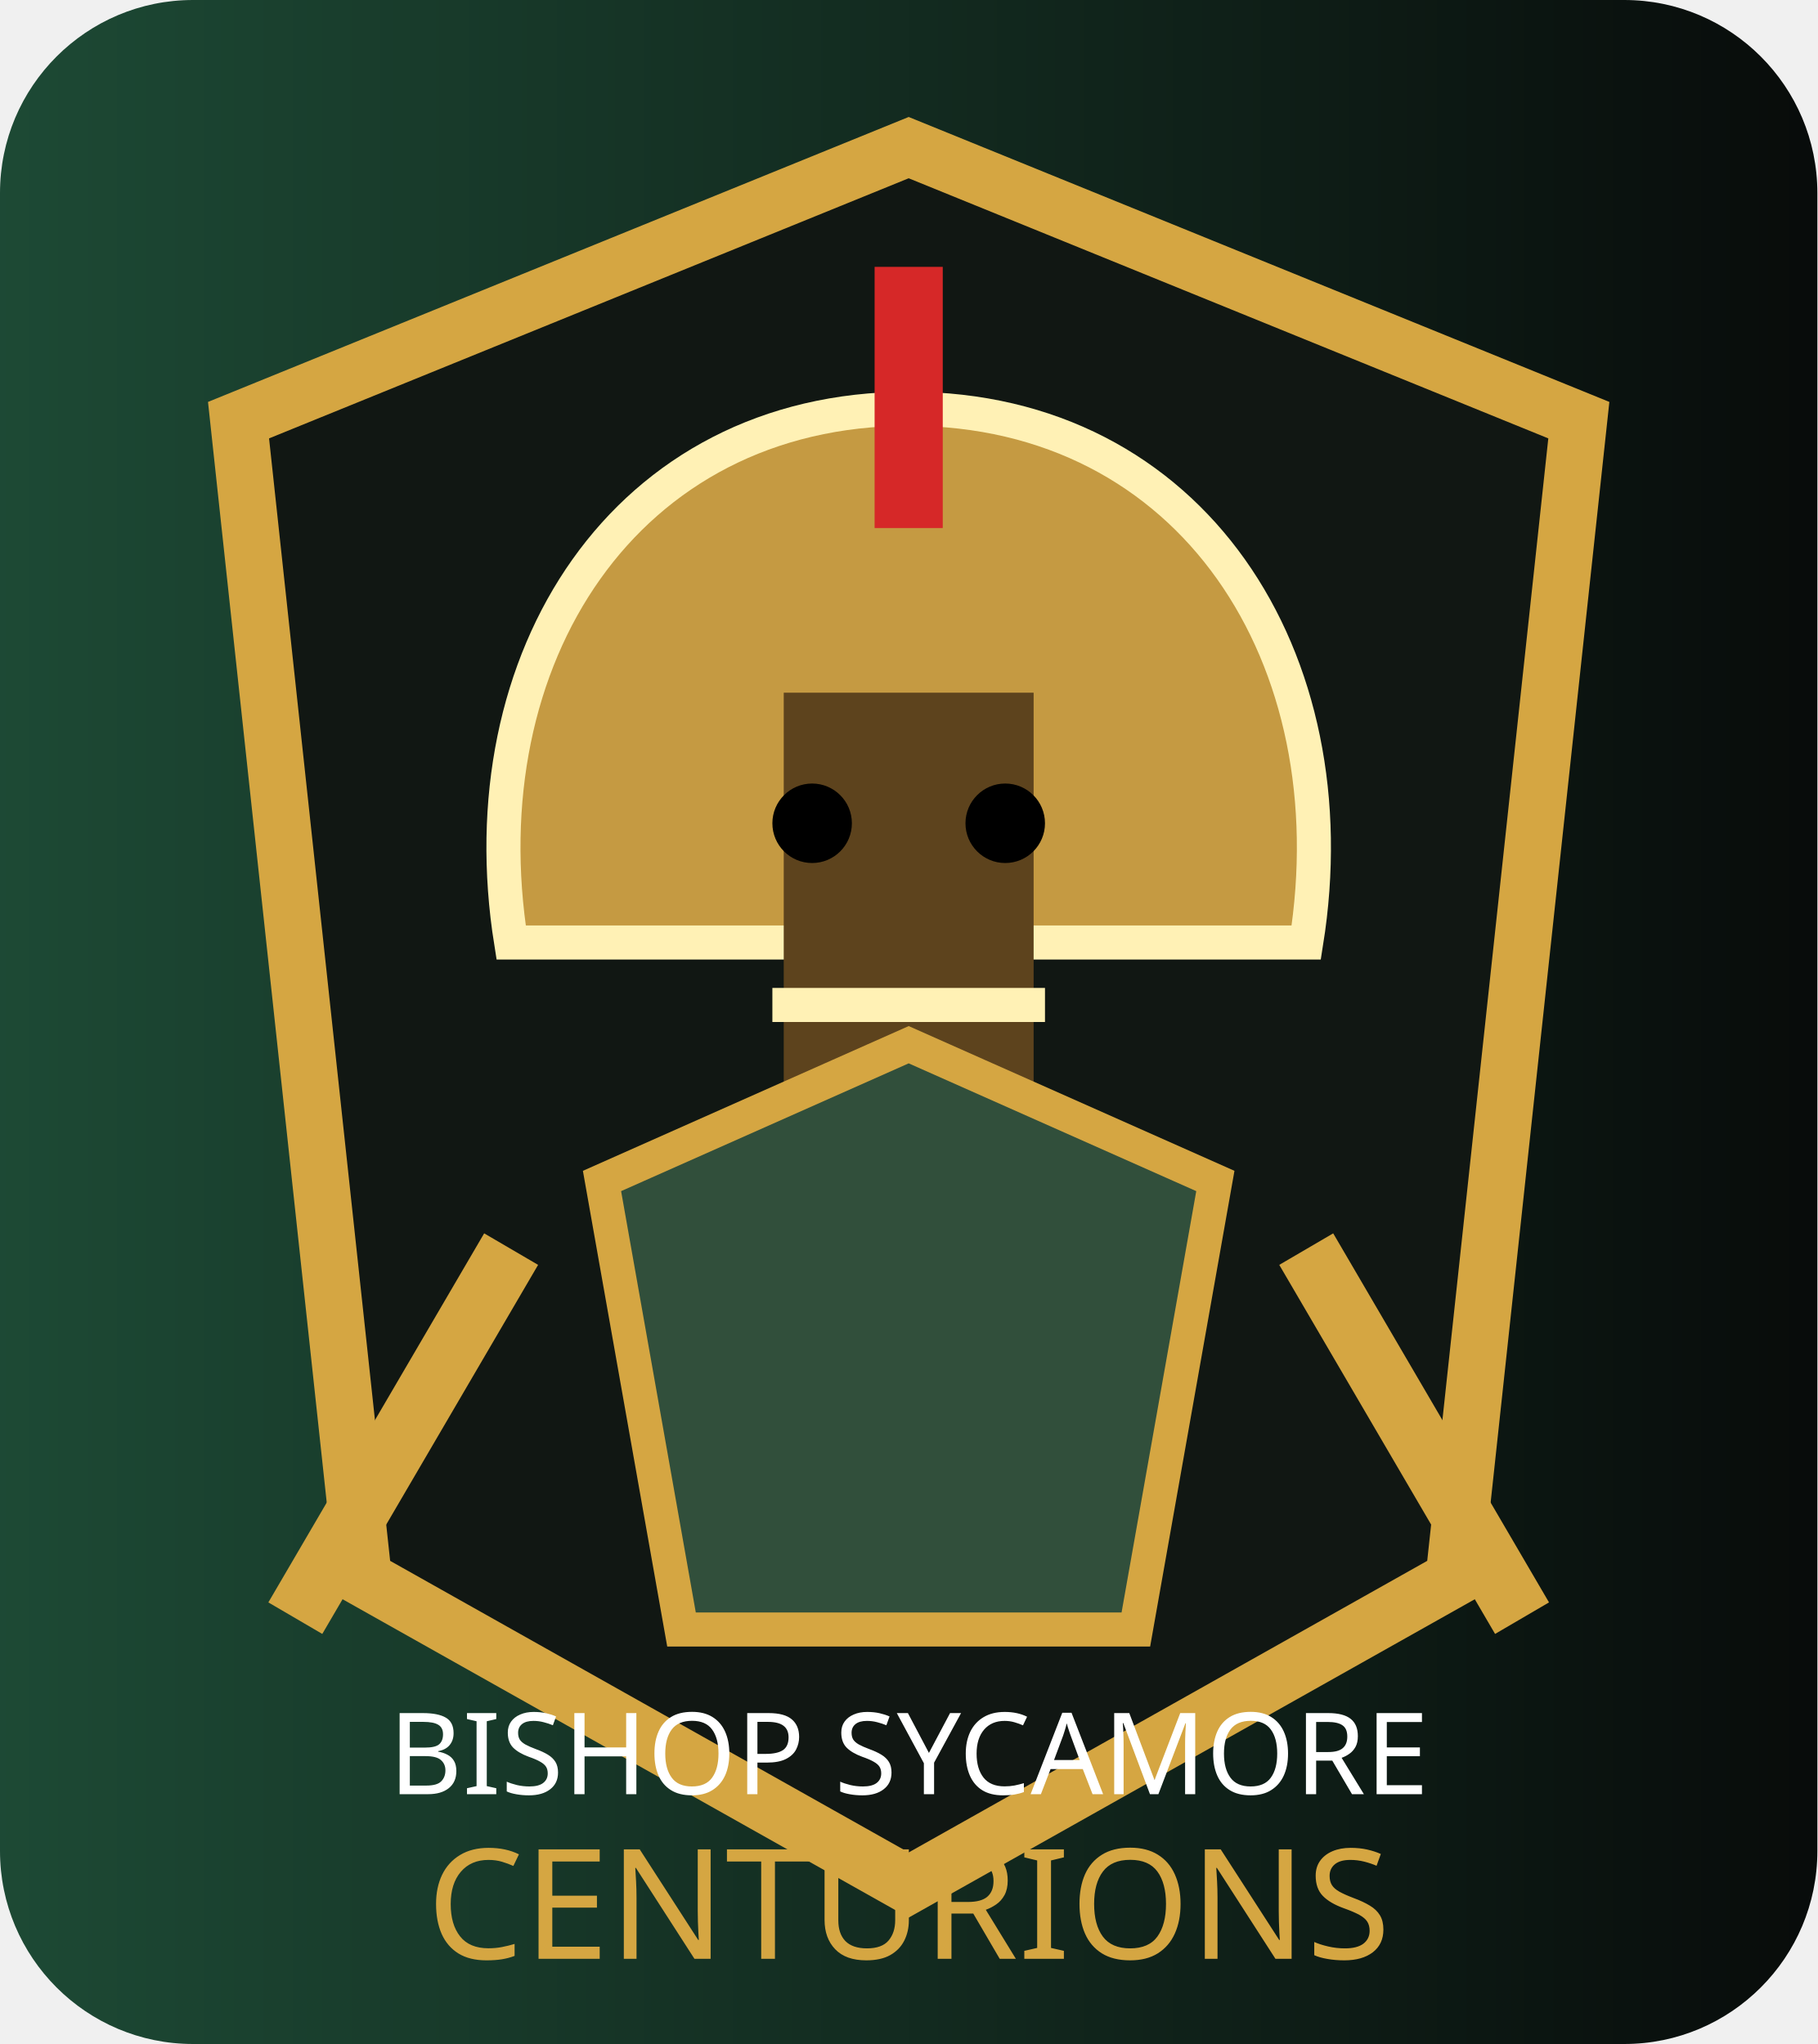
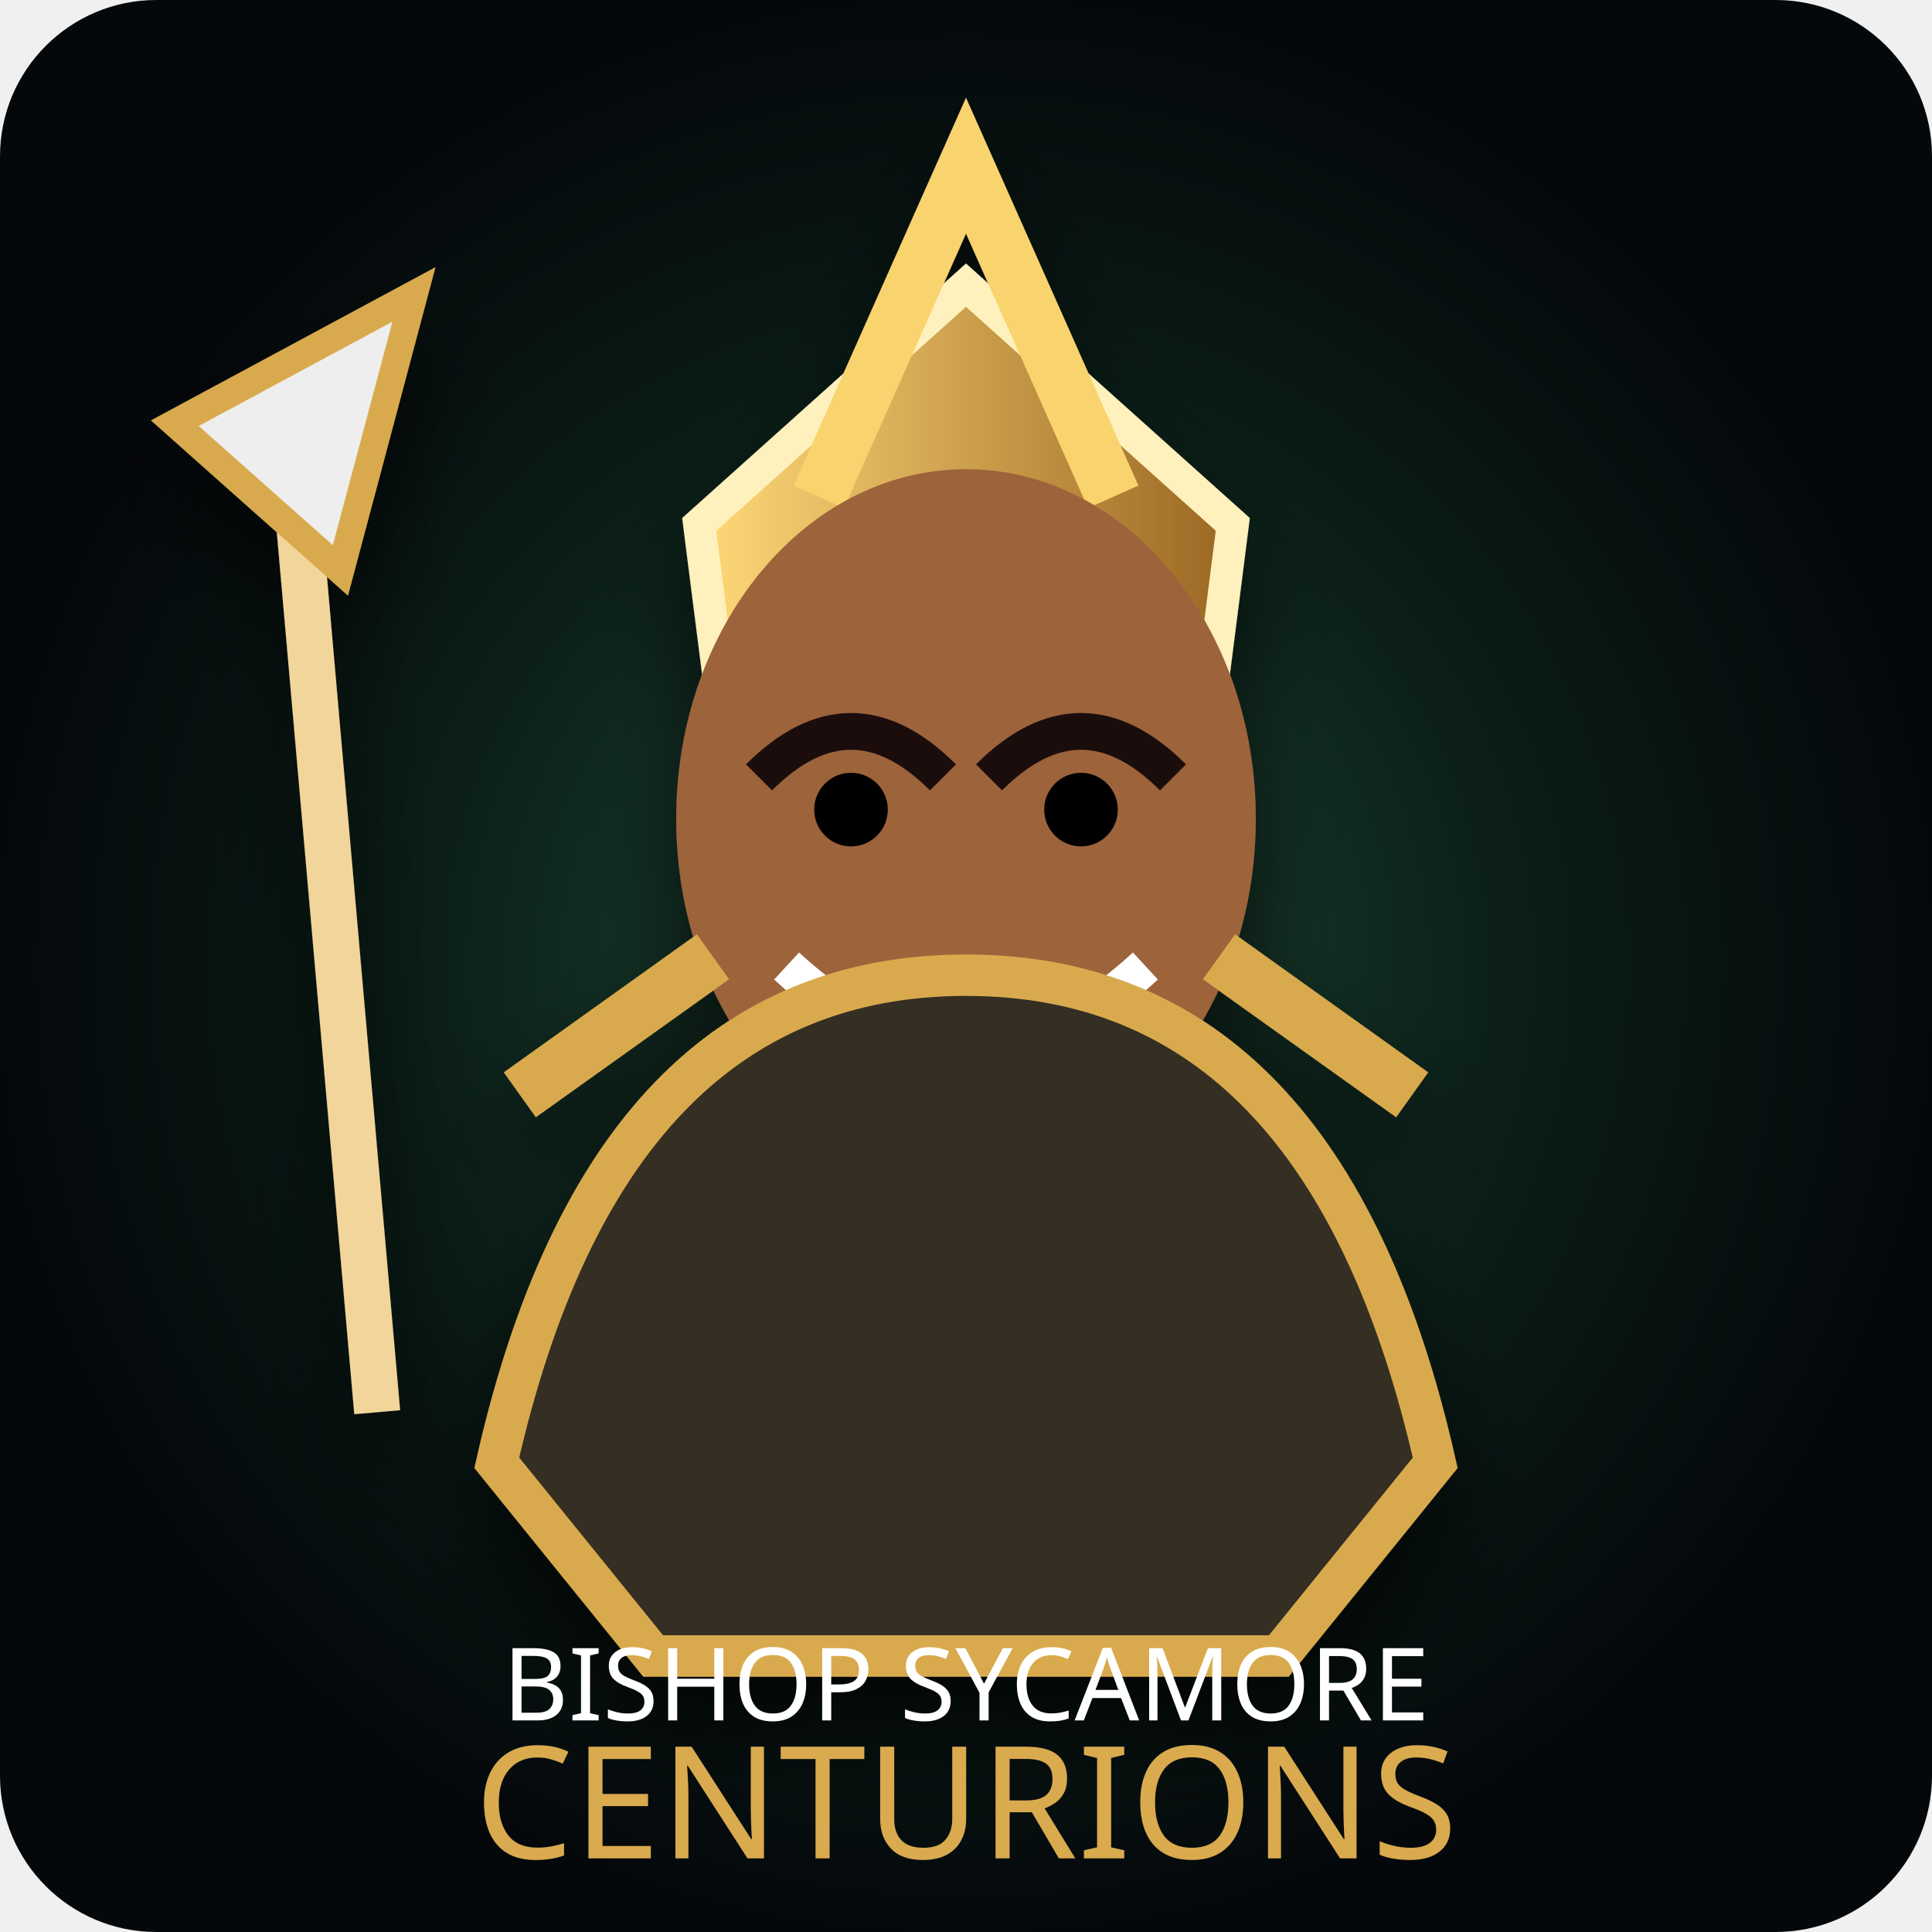
- <svg xmlns="http://www.w3.org/2000/svg" viewBox="0 0 320 360">
+ <svg xmlns="http://www.w3.org/2000/svg" viewBox="0 0 420 420">
  <defs>
-     <linearGradient id="g">
-       <stop stop-color="#1d4a35" />
-       <stop offset="1" stop-color="#080b0a" />
+     <radialGradient id="bg">
+       <stop stop-color="#214d3a" />
+       <stop offset=".55" stop-color="#0b1f18" />
+       <stop offset="1" stop-color="#05080b" />
+     </radialGradient>
+     <linearGradient id="gold">
+       <stop stop-color="#ffd978" />
+       <stop offset="1" stop-color="#9a6723" />
    </linearGradient>
+     <filter id="s">
+       <feDropShadow dx="0" dy="12" stdDeviation="10" flood-opacity=".7" />
+     </filter>
  </defs>
-   <rect width="320" height="360" rx="34" fill="url(#g)" />
-   <path d="M42 74l118-48 118 48-22 204-96 54-96-54z" fill="#111713" stroke="#d5a642" stroke-width="10" />
-   <path d="M160 72c-50 0-78 44-70 94h140c8-50-20-94-70-94z" fill="#c59a42" stroke="#fff1b5" stroke-width="6" />
-   <path d="M154 47h12v46h-12z" fill="#d62828" />
-   <path d="M138 122h44v76h-44z" fill="#5d431d" />
-   <circle cx="143" cy="145" r="7" />
-   <circle cx="177" cy="145" r="7" />
-   <path d="M136 177h48" stroke="#fff1b5" stroke-width="6" />
-   <path d="M106 208l54-24 54 24-14 79h-80z" fill="#314f3b" stroke="#d5a642" stroke-width="6" />
-   <path d="M90 220l-38 65m178-65 38 65" stroke="#d5a642" stroke-width="11" />
-   <text x="160" y="316" text-anchor="middle" font-family="Arial Black" font-size="20" fill="#fff">BISHOP SYCAMORE</text>
-   <text x="160" y="345" text-anchor="middle" font-family="Arial Black" font-size="27" fill="#d5a642">CENTURIONS</text>
+   <rect width="420" height="420" rx="34" fill="url(#bg)" />
+   <g filter="url(#s)">
+     <path d="M210 62l58 52-12 94H164l-12-94z" fill="url(#gold)" stroke="#fff1bd" stroke-width="7" />
+     <path d="M178 108l32-72 32 72" fill="none" stroke="#f9d36d" stroke-width="12" />
+     <ellipse cx="210" cy="178" rx="63" ry="76" fill="#9d633b" />
+     <path d="M165 169q20-20 40 0m50 0q-20-20-40 0" stroke="#1c100a" stroke-width="8" fill="none" />
+     <circle cx="185" cy="176" r="8" />
+     <circle cx="235" cy="176" r="8" />
+     <path d="M171 210q39 36 78 0" fill="none" stroke="#fff" stroke-width="8" />
+     <path d="M108 318q24-106 102-106t102 106l-34 42H142z" fill="#352f22" stroke="#d9aa4e" stroke-width="9" />
+     <path d="M113 238l42-30m152 30-42-30" stroke="#d9aa4e" stroke-width="12" />
+     <path d="M64 102l18 205" stroke="#f2d59a" stroke-width="10" />
+     <path d="M38 92l52-28-16 60z" fill="#eee" stroke="#d9aa4e" stroke-width="6" />
+   </g>
+   <text x="210" y="374" text-anchor="middle" font-family="Arial Black" font-size="22" fill="#fff">BISHOP SYCAMORE</text>
+   <text x="210" y="404" text-anchor="middle" font-family="Arial Black" font-size="34" fill="#d9aa4e">CENTURIONS</text>
</svg>
